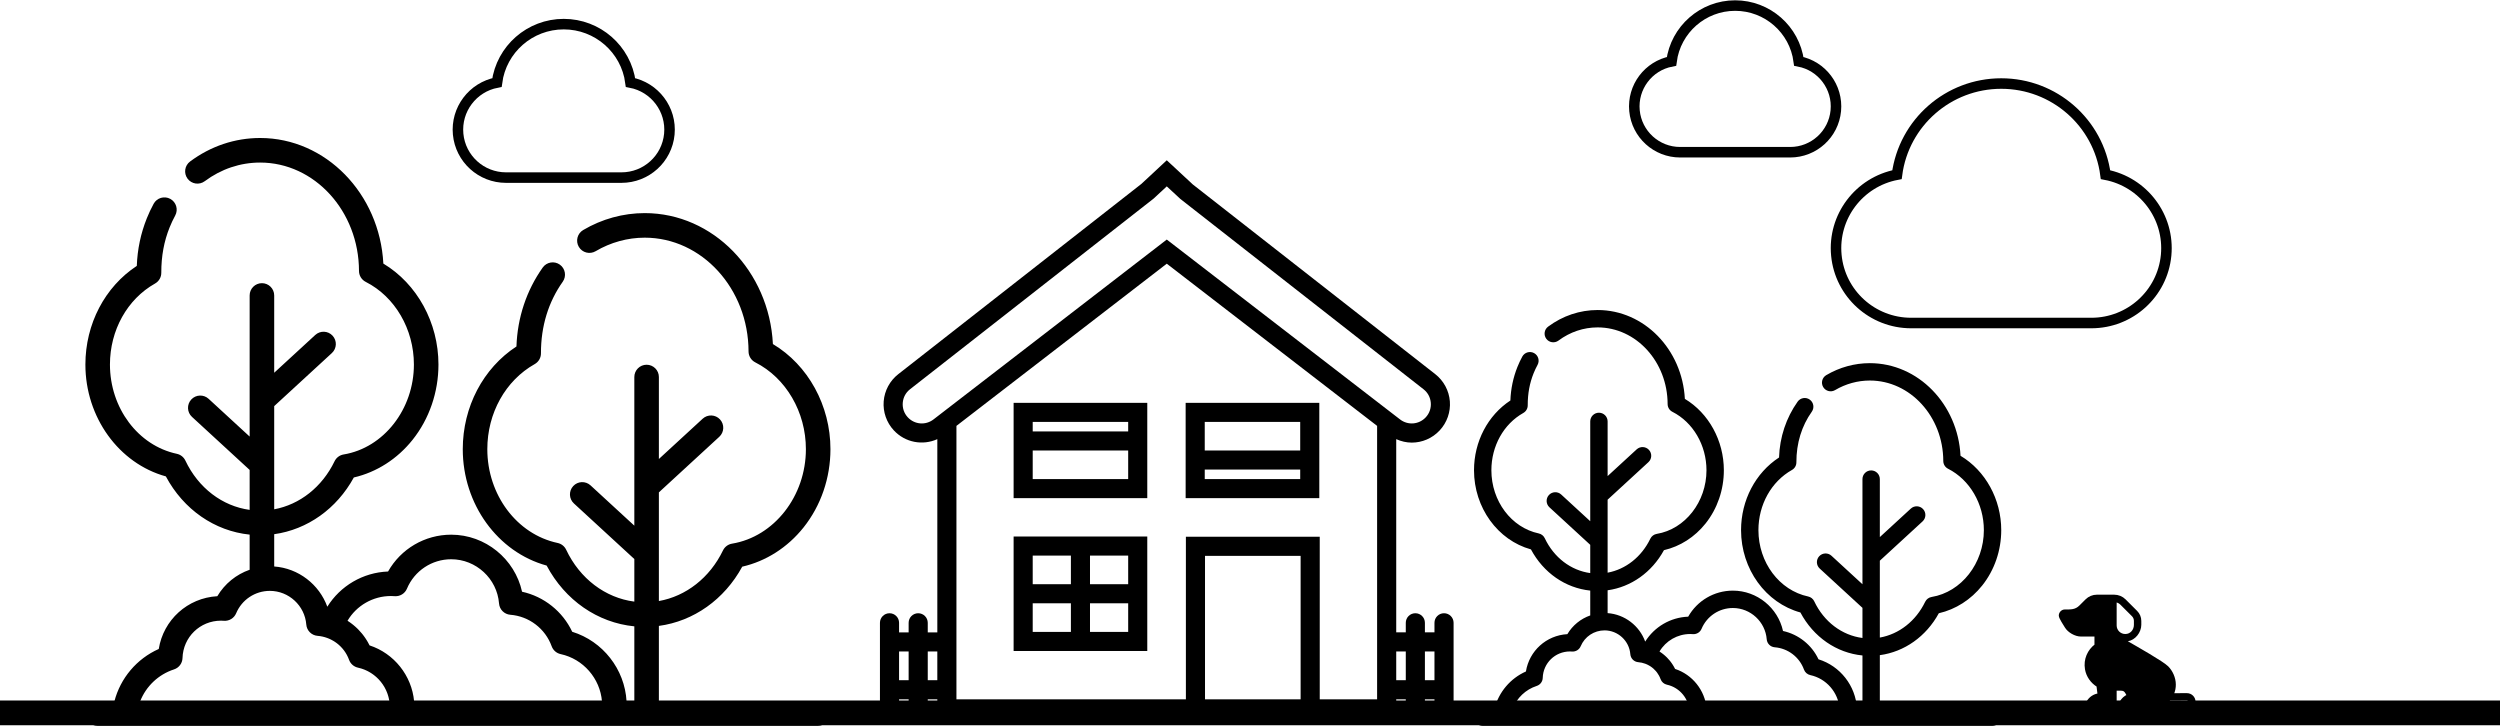
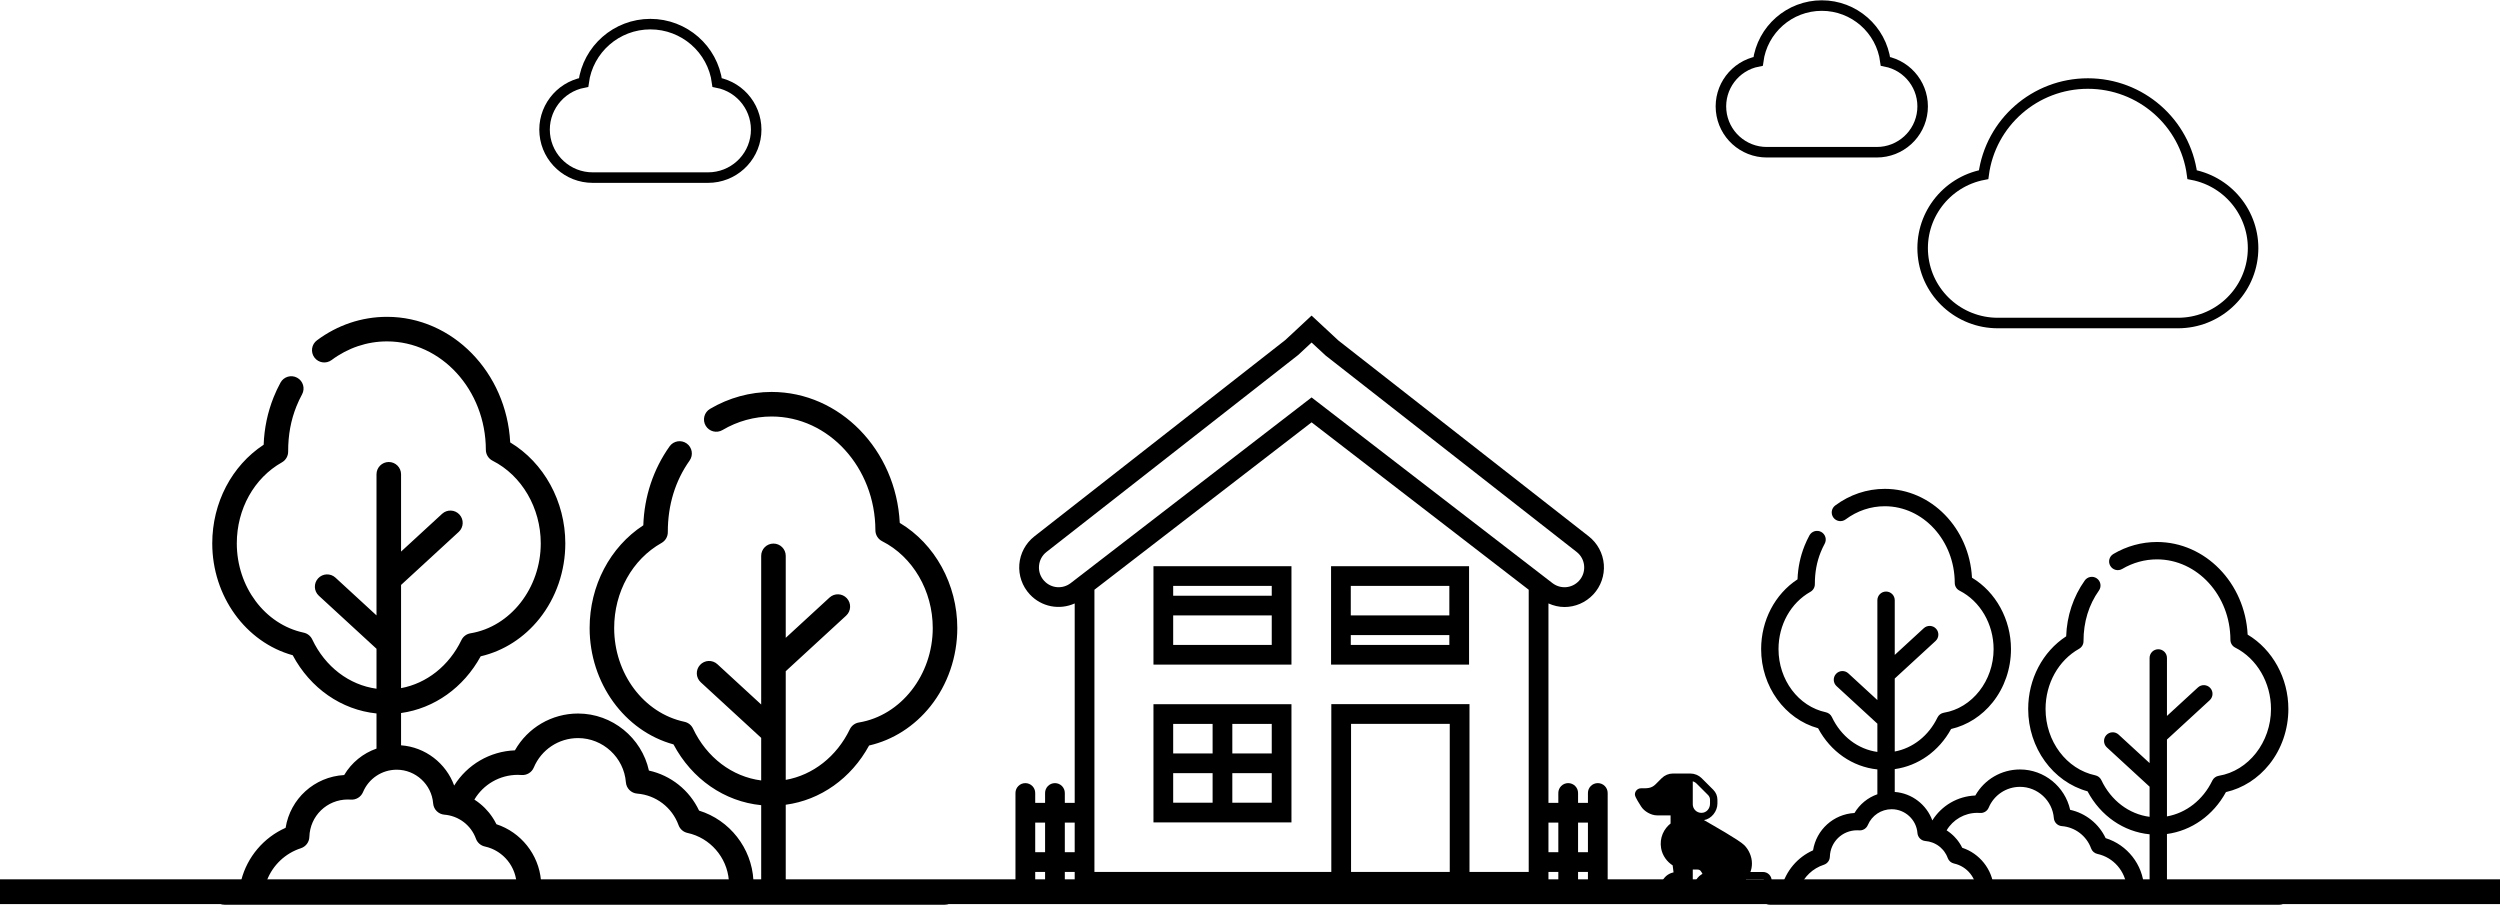
- <svg xmlns="http://www.w3.org/2000/svg" width="4040px" height="1173px" viewBox="0 0 4040 1173" version="1.1">
+ <svg xmlns="http://www.w3.org/2000/svg" width="4040px" height="1462px" viewBox="0 0 4040 1462" version="1.1">
  <defs />
  <g id="Page-1" stroke="none" stroke-width="1" fill="none" fill-rule="evenodd">
    <g id="Practice" transform="translate(20, 9)">
-       <g id="003-dog" transform="translate(3417.5, 1045.5) scale(-1, 1) translate(-3417.5, -1045.5) translate(3309, 954)" fill="#000000" fill-rule="nonzero">
+       <g id="003-dog" transform="translate(2732.5, 1334.5) scale(-1, 1) translate(-2732.5, -1334.5) translate(2624, 1243)" fill="#000000" fill-rule="nonzero">
        <circle id="Oval" cx="165.5" cy="27.5" r="6.5" />
        <path d="M209.021,23.87 C199.793,23.87 191.872,24.518 184.221,16.878 L174.32,6.991 C169.836,2.515 163.758,0 157.418,0 L129.621,0 C123.102,0 117.012,2.513 112.513,6.991 L93.716,25.76 C89.828,29.643 87.644,34.91 87.644,40.401 L87.644,46.652 C87.644,57.979 96.646,69.663 107.866,71.334 C109.111,71.519 110.339,71.609 111.546,71.609 L111.546,73.198 C91.911,84.498 51.624,107.286 43.647,115.192 C36.934,121.898 31.87,132.501 31.87,143.217 C31.87,148.001 32.497,152.866 35.282,159.191 L11.951,159.13 C5.351,159.13 0,164.474 0,171.065 C0,177.656 5.351,183 11.951,183 L111.428,183 C117.347,183 121.45,176.653 118.588,171.479 C116.04,166.873 112.013,163.199 107.148,161.091 C109.885,155.662 111.474,151.17 118.339,151.17 L127.482,151.17 L127.482,175.043 C127.482,179.437 131.049,183 135.449,183 L165.092,183 C171.202,183 175.151,176.345 172.066,171.077 C168.393,164.801 161.908,160.369 154.335,159.427 L156.107,145.272 C165.685,139.401 172.742,129.646 174.684,118.354 C177.399,102.553 170.663,88.282 159.351,79.746 L159.351,63.652 L183.254,63.652 C192.02,63.652 202.879,57.511 207.389,50.005 C209.289,46.844 217.019,35.378 217,31.798 C216.979,27.664 213.666,23.87 209.021,23.87 Z M111.511,63.567 C101.77,63.567 95.611,55.327 95.611,46.854 L95.611,40.403 C95.611,37.096 96.876,33.857 99.35,31.387 L118.001,12.763 C120.504,10.264 123.864,8.601 127.482,8.157 L127.482,47.739 C127.482,56.25 120.618,63.567 111.511,63.567 Z M11.951,175.043 C9.755,175.043 7.968,173.259 7.968,171.065 C7.968,168.872 9.755,167.087 11.93,167.087 C40.784,167.162 33.629,167.143 40.092,167.16 C43.043,171.029 43.523,171.684 48.043,175.043 L11.951,175.043 Z" id="Shape" stroke="#000000" stroke-width="4" />
      </g>
-       <g id="Cloud" transform="translate(720, 0)" fill-rule="nonzero" stroke="#000000" stroke-width="17">
+       <g id="Cloud" transform="translate(860, 0)" fill-rule="nonzero" stroke="#000000" stroke-width="17">
        <path d="M2348.367,513 L2639.633,513 C2702.215,512.997 2754.534,465.573 2760.451,403.487 C2766.364,341.401 2723.934,285.011 2662.47,273.274 C2651.363,189.005 2579.289,126 2494,126 C2408.711,126 2336.637,189.005 2325.53,273.274 C2264.066,285.011 2221.636,341.401 2227.549,403.487 C2233.463,465.573 2285.782,512.997 2348.367,513 Z" id="cloud" />
        <path d="M77.73,278 L264.27,278 C304.351,277.998 337.859,247.608 341.648,207.821 C345.435,168.034 318.261,131.899 278.897,124.377 C271.783,70.375 225.623,30 171,30 C116.377,30 70.217,70.375 63.103,124.377 C23.739,131.899 -3.435,168.034 0.352,207.821 C4.139,247.608 37.647,277.998 77.73,278 Z" id="cloud" />
        <path d="M1975.093,237 L2152.907,237 C2191.112,236.998 2223.053,207.956 2226.665,169.934 C2230.275,131.912 2204.372,97.379 2166.849,90.191 C2160.068,38.584 2116.068,0 2064,0 C2011.932,0 1967.932,38.584 1961.151,90.191 C1923.628,97.379 1897.725,131.912 1901.335,169.934 C1904.946,207.956 1936.886,236.998 1975.093,237 Z" id="cloud" />
      </g>
-       <g id="Garden" transform="translate(118, 214)" fill="#000000" fill-rule="nonzero">
+       <g id="Garden" transform="translate(323, 503)" fill="#000000" fill-rule="nonzero">
        <g id="Landscape">
          <path d="M1183.596,910.311 L926.751,910.311 L926.751,788.462 C982.838,780.914 1032.548,745.869 1061.453,692.739 C1099.857,683.956 1134.744,661.712 1160.553,629.342 C1188.569,594.2 1204,549.288 1204,502.877 C1204,432.276 1167.866,366.93 1111.012,332.989 C1105.089,215.254 1014.373,121.379 903.889,121.379 C869.112,121.379 834.702,130.848 804.381,148.763 C794.947,154.337 791.814,166.505 797.385,175.941 C802.958,185.383 815.123,188.514 824.553,182.941 C848.769,168.632 876.202,161.07 903.889,161.07 C996.219,161.07 1071.473,243.538 1071.647,344.905 C1071.661,352.375 1075.864,359.204 1082.526,362.578 C1132.219,387.74 1164.325,442.809 1164.325,502.874 C1164.325,578.682 1113.011,644.316 1044.962,655.546 C1038.589,656.6 1033.129,660.686 1030.323,666.509 C1009.042,710.664 970.589,740.512 926.751,748.283 L926.751,572.668 L1024.379,482.851 C1032.442,475.431 1032.969,462.877 1025.552,454.809 C1018.133,446.742 1005.587,446.213 997.524,453.635 L926.751,518.745 L926.751,386.262 C926.751,375.301 917.869,366.415 906.914,366.415 C895.958,366.415 887.076,375.301 887.076,386.262 L887.076,626.469 L816.303,561.359 C808.24,553.936 795.69,554.466 788.275,562.533 C780.858,570.6 781.385,583.154 789.449,590.574 L887.078,680.392 L887.078,749.212 C840.301,743.182 799.048,712.217 776.912,665.361 C774.267,659.759 769.157,655.715 763.102,654.43 C697.277,640.439 649.503,576.703 649.503,502.874 C649.503,444.66 678.845,391.972 726.079,365.38 C732.4,361.821 736.275,355.094 736.186,347.841 C736.12,303.917 748.315,264.853 771.386,232.297 C777.724,223.355 775.614,210.966 766.678,204.63 C757.74,198.287 745.357,200.402 739.024,209.34 C712.741,246.427 698.152,290.363 696.59,336.882 C642.791,371.982 609.832,434.499 609.832,502.877 C609.832,591.817 666.269,669.29 745.371,690.953 C775.144,747.052 827.805,783.356 887.083,789.167 L887.083,910.311 L874.519,910.311 C871.596,858.371 836.108,813.186 786.69,797.929 C771.184,764.923 741.065,740.992 705.648,733.233 C694.036,680.427 646.523,641.051 591.156,641.051 C548.461,641.051 509.747,664.008 489.11,700.55 C448.468,702.095 411.927,723.817 390.937,757.47 C377.855,721.465 344.346,695.249 305.112,692.431 L305.112,640.251 C358.664,632.802 406.083,599.291 433.79,548.596 C470.594,540.089 504.019,518.727 528.764,487.69 C555.708,453.899 570.547,410.711 570.547,366.086 C570.547,298.357 535.958,235.652 481.498,202.943 C475.588,89.989 388.461,0 282.373,0 C241.679,0 202.537,13.13 169.176,37.977 C160.39,44.519 158.568,56.956 165.108,65.747 C171.647,74.537 184.075,76.36 192.865,69.818 C219.325,50.107 250.276,39.692 282.373,39.692 C370.3,39.692 441.971,118.266 442.138,214.847 C442.152,222.317 446.354,229.147 453.016,232.521 C500.31,256.468 530.867,308.897 530.867,366.086 C530.867,438.254 482.044,500.733 417.298,511.417 C410.928,512.471 405.465,516.557 402.66,522.38 C382.566,564.069 346.401,592.367 305.108,600.037 L305.108,433.28 L398.305,347.542 C406.368,340.122 406.892,327.568 399.478,319.501 C392.063,311.431 379.513,310.904 371.45,318.327 L305.108,379.36 L305.108,254.447 C305.108,243.486 296.226,234.6 285.27,234.6 C274.314,234.6 265.432,243.486 265.432,254.447 L265.432,482.493 L199.092,421.46 C191.026,414.038 178.479,414.567 171.064,422.634 C163.647,430.702 164.174,443.258 172.238,450.676 L265.43,536.414 L265.43,600.966 C221.324,594.929 182.486,565.566 161.568,521.293 C158.923,515.692 153.813,511.647 147.758,510.363 C85.129,497.044 39.671,436.372 39.671,366.086 C39.671,310.655 67.596,260.496 112.55,235.186 C118.867,231.629 122.742,224.914 122.657,217.664 C122.596,190.639 127.118,166.9 136.035,144.632 C138.688,138.017 141.743,131.518 145.122,125.312 C150.361,115.685 146.81,103.635 137.188,98.393 C127.565,93.147 115.518,96.701 110.281,106.329 C106.163,113.895 102.439,121.814 99.212,129.869 C89.439,154.269 84.024,180.073 83.076,206.695 C31.551,240.496 0,300.489 0,366.086 C0,451.48 54.128,525.893 130.032,546.864 C158.575,600.399 208.825,635.134 265.432,640.947 L265.432,697.715 C243.723,705.304 225.143,720.31 213.19,740.465 C165.016,743.206 126.091,778.802 118.547,825.747 C83.017,841.533 56.602,872.842 46.876,910.306 L19.838,910.306 C8.882,910.306 0,919.192 0,930.153 C0,941.114 8.882,950 19.838,950 L63.295,950 L511.111,950 L854.074,950 L1183.596,950 C1194.551,950 1203.433,941.114 1203.433,930.153 C1203.433,919.192 1194.549,910.311 1183.596,910.311 Z M88.482,910.311 C97.945,886.184 117.851,866.965 143.21,858.747 C151.189,856.162 156.68,848.838 156.927,840.453 C157.926,806.549 185.272,779.99 219.184,779.99 C220.543,779.99 222.029,780.053 223.857,780.187 C232.355,780.801 240.306,775.945 243.605,768.083 C252.851,746.076 274.239,731.854 298.093,731.854 C328.724,731.854 354.582,755.762 356.962,786.283 C357.724,796.025 365.458,803.766 375.198,804.528 C380.607,804.949 385.837,806.137 390.789,807.949 C390.81,807.956 390.829,807.967 390.85,807.975 C391.77,808.313 392.675,808.678 393.573,809.059 C393.766,809.141 393.961,809.224 394.154,809.308 C394.994,809.673 395.824,810.057 396.64,810.459 C396.917,810.598 397.19,810.741 397.465,810.882 C398.596,811.461 399.704,812.078 400.79,812.725 C401.383,813.08 401.98,813.423 402.558,813.8 C402.998,814.082 403.422,814.386 403.849,814.675 C404.501,815.12 405.148,815.571 405.782,816.042 C406.142,816.31 406.497,816.578 406.848,816.853 C407.614,817.451 408.372,818.067 409.108,818.705 C409.312,818.879 409.517,819.046 409.719,819.223 C411.673,820.954 413.514,822.82 415.229,824.801 C415.386,824.984 415.541,825.168 415.697,825.354 C416.419,826.208 417.115,827.085 417.79,827.982 C417.919,828.153 418.053,828.323 418.18,828.497 C419.72,830.595 421.124,832.807 422.384,835.115 C422.551,835.421 422.709,835.734 422.874,836.044 C423.32,836.898 423.746,837.769 424.153,838.651 C424.315,838.999 424.477,839.347 424.633,839.698 C425.133,840.841 425.608,842.001 426.039,843.18 C426.055,843.222 426.069,843.26 426.086,843.302 C428.412,849.73 433.881,854.508 440.56,855.948 C442.333,856.329 444.071,856.795 445.78,857.319 C446.337,857.491 446.878,857.7 447.431,857.886 C448.569,858.267 449.703,858.656 450.81,859.098 C451.45,859.354 452.073,859.644 452.701,859.919 C453.691,860.352 454.676,860.792 455.64,861.272 C456.289,861.594 456.919,861.942 457.554,862.286 C458.467,862.777 459.37,863.286 460.252,863.82 C460.879,864.198 461.498,864.591 462.112,864.991 C462.968,865.549 463.812,866.13 464.64,866.728 C465.23,867.153 465.813,867.579 466.387,868.024 C467.208,868.659 468.002,869.32 468.79,869.991 C469.324,870.445 469.865,870.896 470.384,871.367 C471.191,872.101 471.962,872.866 472.731,873.635 C473.185,874.089 473.655,874.534 474.095,875.004 C474.961,875.924 475.779,876.884 476.59,877.849 C476.891,878.209 477.211,878.547 477.505,878.912 C478.587,880.262 479.619,881.65 480.593,883.083 C480.797,883.382 480.974,883.702 481.171,884.003 C481.921,885.147 482.653,886.302 483.332,887.49 C483.638,888.029 483.913,888.588 484.205,889.137 C484.731,890.12 485.249,891.106 485.726,892.115 C486.022,892.743 486.286,893.386 486.561,894.021 C486.979,894.988 487.384,895.955 487.755,896.943 C488.009,897.62 488.242,898.305 488.475,898.992 C488.807,899.971 489.117,900.956 489.404,901.954 C489.606,902.66 489.794,903.37 489.975,904.083 C490.227,905.095 490.448,906.113 490.653,907.139 C490.796,907.854 490.935,908.57 491.055,909.294 C491.111,909.631 491.139,909.972 491.189,910.311 L88.482,910.311 Z M531.189,910.313 L531.189,910.311 C531.172,910.122 531.132,909.937 531.118,909.751 C530.89,907.382 530.596,905.027 530.208,902.7 C530.185,902.563 530.154,902.427 530.131,902.29 C529.726,899.917 529.244,897.566 528.68,895.242 C528.656,895.141 528.637,895.039 528.611,894.943 C528.045,892.64 527.389,890.369 526.674,888.125 C526.596,887.885 526.526,887.638 526.446,887.398 C525.74,885.238 524.955,883.111 524.111,881.008 C523.988,880.705 523.871,880.399 523.746,880.098 C522.899,878.039 521.985,876.016 521.011,874.023 C520.858,873.708 520.705,873.395 520.548,873.082 C519.556,871.101 518.507,869.153 517.397,867.243 C517.228,866.953 517.058,866.669 516.887,866.379 C515.744,864.453 514.547,862.561 513.284,860.714 C513.131,860.488 512.971,860.269 512.816,860.048 C511.499,858.152 510.133,856.291 508.698,854.487 C508.609,854.374 508.513,854.265 508.423,854.15 C506.923,852.278 505.366,850.452 503.741,848.685 C503.723,848.666 503.706,848.645 503.69,848.626 C502.081,846.88 500.404,845.194 498.681,843.556 C498.53,843.413 498.384,843.264 498.234,843.123 C496.576,841.568 494.859,840.072 493.101,838.623 C492.865,838.43 492.633,838.232 492.395,838.037 C490.664,836.637 488.887,835.294 487.064,834.002 C486.782,833.802 486.5,833.602 486.218,833.404 C484.397,832.139 482.533,830.929 480.628,829.779 C480.329,829.6 480.028,829.421 479.73,829.245 C477.799,828.104 475.833,827.019 473.827,826.001 C473.552,825.859 473.272,825.73 472.995,825.594 C470.925,824.57 468.823,823.599 466.676,822.709 C466.486,822.629 466.293,822.561 466.102,822.483 C463.852,821.568 461.568,820.714 459.24,819.954 C459.233,819.952 459.224,819.947 459.215,819.943 C459.113,819.738 458.998,819.547 458.897,819.345 C458.095,817.738 457.256,816.159 456.372,814.607 C455.92,813.814 455.438,813.04 454.968,812.259 C454.396,811.32 453.82,810.384 453.22,809.464 C452.644,808.577 452.052,807.706 451.445,806.841 C450.918,806.09 450.377,805.351 449.832,804.615 C449.145,803.686 448.456,802.761 447.737,801.858 C447.313,801.328 446.869,800.82 446.436,800.303 C444.764,798.291 443.017,796.35 441.19,794.477 C440.875,794.155 440.574,793.821 440.256,793.503 C439.349,792.6 438.41,791.734 437.47,790.866 C436.927,790.365 436.386,789.866 435.831,789.377 C434.932,788.586 434.02,787.81 433.089,787.048 C432.412,786.492 431.723,785.958 431.031,785.42 C430.168,784.754 429.312,784.081 428.426,783.441 C427.179,782.538 425.905,781.676 424.616,780.832 C424.273,780.606 423.946,780.357 423.598,780.135 C438.055,755.701 464.52,740.166 493.759,740.166 C495.549,740.166 497.491,740.248 499.871,740.423 C508.357,741.055 516.317,736.178 519.617,728.318 C531.753,699.423 559.835,680.752 591.156,680.752 C631.374,680.752 665.324,712.146 668.447,752.221 C669.206,761.964 676.943,769.704 686.683,770.464 C716.941,772.823 743.17,792.809 753.507,821.382 C755.833,827.81 761.303,832.588 767.981,834.028 C804.581,841.919 831.732,873.407 834.782,910.32 L531.189,910.32 L531.189,910.313 Z" />
        </g>
-         <g id="Garden-Copy" transform="translate(2244, 278)">
+         <g id="Garden-Copy" transform="translate(2503, 278)">
          <path d="M837.561,643.925 L655.807,643.925 L655.807,557.733 C695.497,552.394 730.673,527.604 751.128,490.022 C778.304,483.809 802.992,468.074 821.255,445.176 C841.08,420.318 852,388.549 852,355.719 C852,305.778 826.43,259.555 786.198,235.546 C782.006,152.264 717.812,85.859 639.629,85.859 C615.02,85.859 590.669,92.558 569.213,105.231 C562.537,109.173 560.32,117.78 564.263,124.455 C568.206,131.134 576.815,133.349 583.487,129.406 C600.624,119.285 620.037,113.936 639.629,113.936 C704.965,113.936 758.219,172.271 758.342,243.975 C758.352,249.259 761.325,254.09 766.04,256.476 C801.205,274.275 823.924,313.229 823.924,355.717 C823.924,409.341 787.613,455.769 739.458,463.712 C734.948,464.458 731.084,467.349 729.099,471.467 C714.04,502.701 686.829,523.815 655.807,529.312 L655.807,405.088 L724.892,341.553 C730.599,336.305 730.971,327.424 725.723,321.718 C720.473,316.011 711.595,315.637 705.889,320.887 L655.807,366.944 L655.807,273.23 C655.807,265.476 649.522,259.191 641.769,259.191 C634.017,259.191 627.731,265.476 627.731,273.23 L627.731,443.144 L577.65,397.088 C571.944,391.837 563.063,392.212 557.816,397.918 C552.568,403.625 552.94,412.505 558.646,417.754 L627.733,481.288 L627.733,529.969 C594.632,525.704 565.439,503.799 549.775,470.655 C547.903,466.693 544.287,463.832 540.002,462.923 C493.422,453.026 459.615,407.942 459.615,355.717 C459.615,314.538 480.379,277.269 513.803,258.458 C518.276,255.94 521.019,251.182 520.955,246.052 C520.909,214.981 529.539,187.349 545.865,164.32 C550.349,157.994 548.857,149.23 542.533,144.749 C536.208,140.262 527.445,141.758 522.964,148.08 C504.365,174.315 494.041,205.394 492.936,238.3 C454.866,263.128 431.542,307.351 431.542,355.719 C431.542,418.632 471.48,473.434 527.455,488.758 C548.524,528.441 585.789,554.121 627.736,558.232 L627.736,643.925 L618.845,643.925 C616.777,607.184 591.665,575.222 556.694,564.43 C545.722,541.083 524.408,524.154 499.346,518.666 C491.129,481.313 457.506,453.459 418.326,453.459 C388.114,453.459 360.718,469.698 346.114,495.547 C317.354,496.64 291.497,512.006 276.643,535.81 C267.386,510.341 243.673,491.797 215.91,489.804 L215.91,452.893 C253.806,447.624 287.361,423.92 306.967,388.059 C333.012,382.042 356.664,366.931 374.175,344.977 C393.242,321.074 403.742,290.524 403.742,258.958 C403.742,211.049 379.266,166.693 340.728,143.555 C336.546,63.656 274.891,0 199.819,0 C171.022,0 143.324,9.288 119.716,26.863 C113.499,31.492 112.209,40.289 116.837,46.508 C121.465,52.725 130.259,54.015 136.479,49.387 C155.203,35.444 177.106,28.077 199.819,28.077 C262.039,28.077 312.757,83.658 312.875,151.976 C312.885,157.26 315.858,162.091 320.573,164.478 C354.04,181.418 375.663,218.504 375.663,258.958 C375.663,310.007 341.114,354.203 295.297,361.76 C290.789,362.506 286.924,365.396 284.939,369.515 C270.719,399.005 245.128,419.022 215.907,424.447 L215.907,306.489 L281.857,245.84 C287.563,240.592 287.934,231.711 282.687,226.005 C277.44,220.297 268.559,219.924 262.853,225.174 L215.907,268.347 L215.907,179.988 C215.907,172.235 209.622,165.949 201.869,165.949 C194.116,165.949 187.831,172.235 187.831,179.988 L187.831,341.3 L140.886,298.128 C135.178,292.877 126.299,293.252 121.052,298.958 C115.804,304.665 116.176,313.547 121.882,318.794 L187.829,379.442 L187.829,425.105 C156.618,420.834 129.134,400.063 114.333,368.746 C112.46,364.784 108.844,361.923 104.559,361.015 C60.241,351.594 28.073,308.676 28.073,258.958 C28.073,219.747 47.833,184.267 79.645,166.363 C84.115,163.847 86.857,159.097 86.797,153.968 C86.754,134.852 89.954,118.06 96.264,102.308 C98.141,97.629 100.303,93.032 102.694,88.642 C106.402,81.832 103.889,73.308 97.08,69.6 C90.27,65.889 81.745,68.404 78.039,75.213 C75.126,80.566 72.49,86.167 70.207,91.865 C63.291,109.125 59.459,127.378 58.788,146.21 C22.327,170.119 0,212.556 0,258.958 C0,319.363 38.303,372 92.016,386.835 C112.214,424.703 147.773,449.274 187.831,453.386 L187.831,493.541 C172.468,498.91 159.32,509.524 150.862,523.781 C116.772,525.72 89.227,550.9 83.889,584.107 C58.746,595.274 40.054,617.421 33.171,643.922 L14.038,643.922 C6.285,643.922 0,650.207 0,657.961 C0,665.714 6.285,672 14.038,672 L44.79,672 L361.683,672 L604.378,672 L837.561,672 C845.314,672 851.599,665.714 851.599,657.961 C851.599,650.207 845.312,643.925 837.561,643.925 Z M62.614,643.925 C69.31,626.859 83.396,613.264 101.341,607.451 C106.987,605.622 110.873,600.441 111.048,594.51 C111.755,570.527 131.106,551.74 155.104,551.74 C156.065,551.74 157.117,551.785 158.41,551.88 C164.424,552.314 170.05,548.879 172.385,543.318 C178.928,527.751 194.063,517.691 210.943,517.691 C232.619,517.691 250.917,534.602 252.601,556.192 C253.14,563.083 258.613,568.558 265.506,569.098 C269.333,569.396 273.034,570.236 276.538,571.517 C276.553,571.522 276.567,571.531 276.582,571.536 C277.232,571.775 277.873,572.033 278.509,572.303 C278.645,572.361 278.783,572.419 278.92,572.479 C279.514,572.737 280.101,573.008 280.679,573.293 C280.875,573.391 281.068,573.493 281.263,573.593 C282.063,574.002 282.847,574.438 283.616,574.896 C284.035,575.147 284.458,575.39 284.867,575.656 C285.178,575.856 285.478,576.071 285.781,576.275 C286.241,576.59 286.699,576.909 287.148,577.242 C287.403,577.432 287.654,577.622 287.902,577.816 C288.445,578.239 288.981,578.675 289.501,579.126 C289.646,579.249 289.791,579.367 289.934,579.492 C291.317,580.717 292.62,582.037 293.833,583.438 C293.944,583.568 294.054,583.698 294.164,583.829 C294.675,584.433 295.168,585.054 295.645,585.688 C295.737,585.809 295.831,585.929 295.921,586.052 C297.011,587.537 298.005,589.101 298.897,590.734 C299.015,590.95 299.126,591.172 299.243,591.391 C299.559,591.995 299.86,592.611 300.148,593.235 C300.263,593.481 300.378,593.728 300.487,593.976 C300.842,594.785 301.178,595.605 301.483,596.439 C301.494,596.469 301.504,596.495 301.516,596.525 C303.162,601.072 307.032,604.452 311.758,605.47 C313.013,605.74 314.243,606.069 315.452,606.441 C315.847,606.562 316.229,606.71 316.621,606.842 C317.426,607.111 318.228,607.386 319.012,607.699 C319.464,607.88 319.905,608.085 320.35,608.28 C321.05,608.586 321.748,608.897 322.43,609.236 C322.889,609.464 323.335,609.711 323.784,609.954 C324.43,610.302 325.069,610.661 325.693,611.039 C326.137,611.307 326.575,611.585 327.009,611.868 C327.615,612.262 328.212,612.673 328.798,613.096 C329.216,613.397 329.629,613.698 330.035,614.013 C330.615,614.462 331.178,614.93 331.735,615.404 C332.113,615.725 332.496,616.045 332.863,616.377 C333.434,616.897 333.98,617.438 334.524,617.982 C334.845,618.303 335.178,618.618 335.489,618.95 C336.102,619.601 336.681,620.28 337.255,620.962 C337.468,621.217 337.694,621.457 337.902,621.715 C338.668,622.67 339.398,623.652 340.087,624.665 C340.232,624.877 340.357,625.103 340.496,625.316 C341.027,626.125 341.545,626.942 342.026,627.782 C342.242,628.163 342.437,628.559 342.643,628.947 C343.016,629.643 343.382,630.34 343.72,631.054 C343.929,631.498 344.116,631.953 344.31,632.402 C344.607,633.086 344.893,633.77 345.156,634.469 C345.336,634.948 345.5,635.433 345.665,635.919 C345.9,636.611 346.119,637.308 346.322,638.014 C346.465,638.513 346.599,639.016 346.727,639.52 C346.905,640.235 347.061,640.956 347.206,641.682 C347.307,642.188 347.406,642.693 347.491,643.206 C347.53,643.444 347.55,643.685 347.585,643.925 L62.614,643.925 Z M375.891,643.927 L375.891,643.925 C375.879,643.792 375.851,643.66 375.841,643.529 C375.68,641.853 375.472,640.187 375.197,638.541 C375.18,638.445 375.159,638.348 375.142,638.252 C374.856,636.573 374.515,634.91 374.115,633.266 C374.099,633.194 374.086,633.123 374.067,633.054 C373.666,631.425 373.202,629.819 372.696,628.232 C372.641,628.062 372.591,627.887 372.535,627.717 C372.035,626.19 371.48,624.685 370.882,623.197 C370.796,622.983 370.712,622.766 370.624,622.553 C370.025,621.097 369.378,619.666 368.689,618.256 C368.581,618.033 368.473,617.812 368.361,617.591 C367.659,616.189 366.917,614.811 366.131,613.46 C366.011,613.255 365.892,613.054 365.77,612.849 C364.961,611.486 364.114,610.148 363.221,608.842 C363.113,608.682 363,608.527 362.89,608.371 C361.958,607.03 360.991,605.713 359.976,604.437 C359.913,604.357 359.844,604.28 359.781,604.199 C358.72,602.874 357.618,601.583 356.468,600.333 C356.455,600.32 356.443,600.305 356.432,600.291 C355.293,599.057 354.107,597.863 352.887,596.705 C352.781,596.603 352.677,596.499 352.571,596.399 C351.398,595.299 350.183,594.24 348.938,593.215 C348.772,593.079 348.607,592.939 348.439,592.801 C347.214,591.811 345.956,590.86 344.667,589.947 C344.467,589.805 344.267,589.664 344.068,589.524 C342.78,588.629 341.46,587.773 340.112,586.959 C339.901,586.833 339.688,586.707 339.476,586.582 C338.11,585.775 336.719,585.007 335.3,584.287 C335.105,584.187 334.907,584.095 334.711,583.999 C333.246,583.275 331.759,582.588 330.239,581.959 C330.104,581.902 329.968,581.854 329.833,581.799 C328.241,581.151 326.625,580.547 324.977,580.01 C324.972,580.008 324.966,580.005 324.959,580.001 C324.888,579.857 324.806,579.722 324.735,579.579 C324.167,578.442 323.573,577.325 322.947,576.227 C322.628,575.666 322.287,575.119 321.954,574.566 C321.549,573.902 321.142,573.24 320.717,572.589 C320.31,571.962 319.89,571.346 319.461,570.734 C319.088,570.203 318.706,569.68 318.32,569.159 C317.834,568.502 317.346,567.848 316.837,567.209 C316.537,566.834 316.223,566.475 315.917,566.109 C314.734,564.686 313.497,563.313 312.204,561.988 C311.981,561.76 311.768,561.524 311.544,561.299 C310.901,560.66 310.237,560.048 309.572,559.434 C309.187,559.079 308.804,558.726 308.412,558.38 C307.776,557.821 307.13,557.272 306.471,556.733 C305.992,556.34 305.505,555.962 305.015,555.581 C304.405,555.11 303.799,554.634 303.172,554.181 C302.29,553.542 301.388,552.933 300.476,552.336 C300.233,552.176 300.002,552 299.755,551.843 C309.986,534.559 328.713,523.57 349.404,523.57 C350.671,523.57 352.045,523.628 353.729,523.752 C359.735,524.199 365.368,520.749 367.702,515.189 C376.29,494.75 396.163,481.542 418.326,481.542 C446.787,481.542 470.811,503.75 473.02,532.097 C473.558,538.989 479.033,544.464 485.925,545.002 C507.337,546.671 525.898,560.808 533.213,581.02 C534.859,585.567 538.729,588.947 543.455,589.965 C569.355,595.547 588.568,617.82 590.726,643.932 L375.891,643.932 L375.891,643.927 Z" id="Landscape" />
        </g>
      </g>
-       <g id="002-house" transform="translate(1402, 250)" fill="#000000" fill-rule="nonzero">
-         <path d="M216,546 L432,546 L432,392 L216,392 L216,546 Z M246.857,515.2 L246.857,469 L401.143,469 L401.143,515.2 L246.857,515.2 Z M401.143,422.8 L401.143,438.2 L246.857,438.2 L246.857,422.8 L401.143,422.8 Z" id="Shape" />
-         <path d="M216,608 L216,793 L432,793 L432,608 L216,608 Z M308.571,638.833 L308.571,685.083 L246.857,685.083 L246.857,638.833 L308.571,638.833 Z M246.857,715.917 L308.571,715.917 L308.571,762.167 L246.857,762.167 L246.857,715.917 Z M339.429,762.167 L339.429,715.917 L401.143,715.917 L401.143,762.167 L339.429,762.167 Z M401.143,685.083 L339.429,685.083 L339.429,638.833 L401.143,638.833 L401.143,685.083 Z" id="Shape" />
-         <path d="M494,546 L710,546 L710,392 L494,392 L494,546 Z M524.857,515.2 L524.857,499.8 L679.143,499.8 L679.143,515.2 L524.857,515.2 Z M679.143,422.8 L679.143,469 L524.857,469 L524.857,422.8 L679.143,422.8 Z" id="Shape" />
-         <path d="M911.55,731.985 C903.006,731.985 896.1,738.909 896.1,747.44 L896.1,762.894 L880.65,762.894 L880.65,747.44 C880.65,738.909 873.744,731.985 865.2,731.985 C856.656,731.985 849.75,738.909 849.75,747.44 L849.75,762.894 L834.3,762.894 L834.3,450.652 C842.349,454.269 850.878,456.262 859.422,456.262 C876,456.262 892.469,449.524 904.644,436.419 C916.386,423.777 922.334,406.669 920.975,389.468 C919.599,372.283 911.025,356.318 897.46,345.686 L505.555,39.053 L463.5,0 L422.449,38.203 L29.556,345.686 C15.975,356.318 7.401,372.283 6.041,389.468 C4.681,406.669 10.63,423.777 22.372,436.419 C40.819,456.293 69.046,461.3 92.715,450.668 L92.715,762.91 L77.25,762.91 L77.25,747.455 C77.25,738.924 70.344,732.001 61.8,732.001 C53.256,732.001 46.35,738.924 46.35,747.455 L46.35,762.91 L30.9,762.91 L30.9,747.455 C30.9,738.924 23.994,732.001 15.45,732.001 C6.906,732.001 0,738.924 0,747.455 L0,886.546 C0,895.076 6.906,902 15.45,902 C23.994,902 30.9,895.076 30.9,886.546 L30.9,871.091 L46.35,871.091 L46.35,886.546 C46.35,895.076 53.256,902 61.8,902 C70.344,902 77.25,895.076 77.25,886.546 L77.25,871.091 L92.7,871.091 L92.7,902 L494.4,902 L710.7,902 L834.3,902 L834.3,871.091 L849.75,871.091 L849.75,886.546 C849.75,895.076 856.656,902 865.2,902 C873.744,902 880.65,895.076 880.65,886.546 L880.65,871.091 L896.1,871.091 L896.1,886.546 C896.1,895.076 903.006,902 911.55,902 C920.094,902 927,895.076 927,886.546 L927,747.455 C927,738.909 920.094,731.985 911.55,731.985 Z M44.99,415.37 C39.042,408.956 36.153,400.626 36.848,391.91 C37.544,383.194 41.7,375.42 48.606,370.026 L442.488,61.71 L463.515,42.16 L485.516,62.544 L878.41,370.026 C885.3,375.42 889.472,383.194 890.167,391.91 C890.862,400.626 887.958,408.972 882.025,415.37 C871.086,427.146 853.273,428.63 840.526,418.816 L834.3,414.025 L463.5,128.118 L98.725,409.389 L98.71,409.404 L86.489,418.816 C73.727,428.63 55.929,427.146 44.99,415.37 Z M30.9,840.167 L30.9,793.803 L46.35,793.803 L46.35,840.167 L30.9,840.167 Z M77.25,840.167 L77.25,793.803 L92.7,793.803 L92.7,840.167 L77.25,840.167 Z M525.3,871.076 L525.3,639.259 L679.8,639.259 L679.8,871.076 L525.3,871.076 Z M803.4,871.076 L710.7,871.076 L710.7,608.35 L494.4,608.35 L494.4,871.076 L123.6,871.076 L123.6,429.217 L463.5,167.125 L803.4,429.217 L803.4,871.076 Z M834.3,840.167 L834.3,793.803 L849.75,793.803 L849.75,840.167 L834.3,840.167 Z M880.65,840.167 L880.65,793.803 L896.1,793.803 L896.1,840.167 L880.65,840.167 Z" id="Shape" />
+       <g id="002-house" transform="translate(1621, 501)" fill="#000000" fill-rule="nonzero">
+         <path d="M223,564 L446,564 L446,405 L223,405 L223,564 Z M254.857,532.2 L254.857,484.5 L414.143,484.5 L414.143,532.2 L254.857,532.2 Z M414.143,436.8 L414.143,452.7 L254.857,452.7 L254.857,436.8 L414.143,436.8 Z" id="Shape" />
+         <path d="M223,628 L223,819 L446,819 L446,628 L223,628 Z M318.571,659.833 L318.571,707.583 L254.857,707.583 L254.857,659.833 L318.571,659.833 Z M254.857,739.417 L318.571,739.417 L318.571,787.167 L254.857,787.167 L254.857,739.417 Z M350.429,787.167 L350.429,739.417 L414.143,739.417 L414.143,787.167 L350.429,787.167 Z M414.143,707.583 L350.429,707.583 L350.429,659.833 L414.143,659.833 L414.143,707.583 Z" id="Shape" />
+         <path d="M510,564 L733,564 L733,405 L510,405 L510,564 Z M541.857,532.2 L541.857,516.3 L701.143,516.3 L701.143,532.2 L541.857,532.2 Z M701.143,436.8 L701.143,484.5 L541.857,484.5 L541.857,436.8 L701.143,436.8 Z" id="Shape" />
+         <path d="M941.05,755.519 C932.23,755.519 925.1,762.666 925.1,771.471 L925.1,787.422 L909.15,787.422 L909.15,771.471 C909.15,762.666 902.02,755.519 893.2,755.519 C884.38,755.519 877.25,762.666 877.25,771.471 L877.25,787.422 L861.3,787.422 L861.3,465.141 C869.61,468.874 878.414,470.931 887.235,470.931 C904.349,470.931 921.352,463.977 933.92,450.45 C946.042,437.402 952.183,419.744 950.779,401.99 C949.36,384.252 940.508,367.774 926.504,356.8 L521.916,40.309 L478.5,0 L436.121,39.432 L30.512,356.8 C16.492,367.774 7.64,384.252 6.236,401.99 C4.833,419.744 10.974,437.402 23.096,450.45 C42.14,470.963 71.281,476.132 95.716,465.157 L95.716,787.438 L79.75,787.438 L79.75,771.487 C79.75,762.681 72.62,755.535 63.8,755.535 C54.98,755.535 47.85,762.681 47.85,771.487 L47.85,787.438 L31.9,787.438 L31.9,771.487 C31.9,762.681 24.77,755.535 15.95,755.535 C7.13,755.535 0,762.681 0,771.487 L0,915.049 C0,923.854 7.13,931 15.95,931 C24.77,931 31.9,923.854 31.9,915.049 L31.9,899.097 L47.85,899.097 L47.85,915.049 C47.85,923.854 54.98,931 63.8,931 C72.62,931 79.75,923.854 79.75,915.049 L79.75,899.097 L95.7,899.097 L95.7,931 L510.4,931 L733.7,931 L861.3,931 L861.3,899.097 L877.25,899.097 L877.25,915.049 C877.25,923.854 884.38,931 893.2,931 C902.02,931 909.15,923.854 909.15,915.049 L909.15,899.097 L925.1,899.097 L925.1,915.049 C925.1,923.854 932.23,931 941.05,931 C949.87,931 957,923.854 957,915.049 L957,771.487 C957,762.666 949.87,755.519 941.05,755.519 Z M46.446,428.724 C40.306,422.104 37.323,413.507 38.041,404.51 C38.758,395.513 43.049,387.49 50.179,381.923 L456.808,63.694 L478.516,43.515 L501.229,64.555 L906.837,381.923 C913.951,387.49 918.257,395.513 918.975,404.51 C919.693,413.507 916.694,422.12 910.57,428.724 C899.277,440.879 880.887,442.41 867.728,432.281 L861.3,427.336 L478.5,132.237 L101.921,422.551 L101.905,422.567 L89.288,432.281 C76.113,442.41 57.739,440.879 46.446,428.724 Z M31.9,867.179 L31.9,819.325 L47.85,819.325 L47.85,867.179 L31.9,867.179 Z M79.75,867.179 L79.75,819.325 L95.7,819.325 L95.7,867.179 L79.75,867.179 Z M542.3,899.081 L542.3,659.811 L701.8,659.811 L701.8,899.081 L542.3,899.081 Z M829.4,899.081 L733.7,899.081 L733.7,627.909 L510.4,627.909 L510.4,899.081 L127.6,899.081 L127.6,443.017 L478.5,172.498 L829.4,443.017 L829.4,899.081 Z M861.3,867.179 L861.3,819.325 L877.25,819.325 L877.25,867.179 L861.3,867.179 Z M909.15,867.179 L909.15,819.325 L925.1,819.325 L925.1,867.179 L909.15,867.179 Z" id="Shape" />
      </g>
-       <path d="M0,1143 L4000,1143" id="Line-2" stroke="#000000" stroke-width="40" stroke-linecap="square" />
+       <path d="M0,1432 L4000,1432" id="Line-2" stroke="#000000" stroke-width="40" stroke-linecap="square" />
    </g>
  </g>
</svg>
